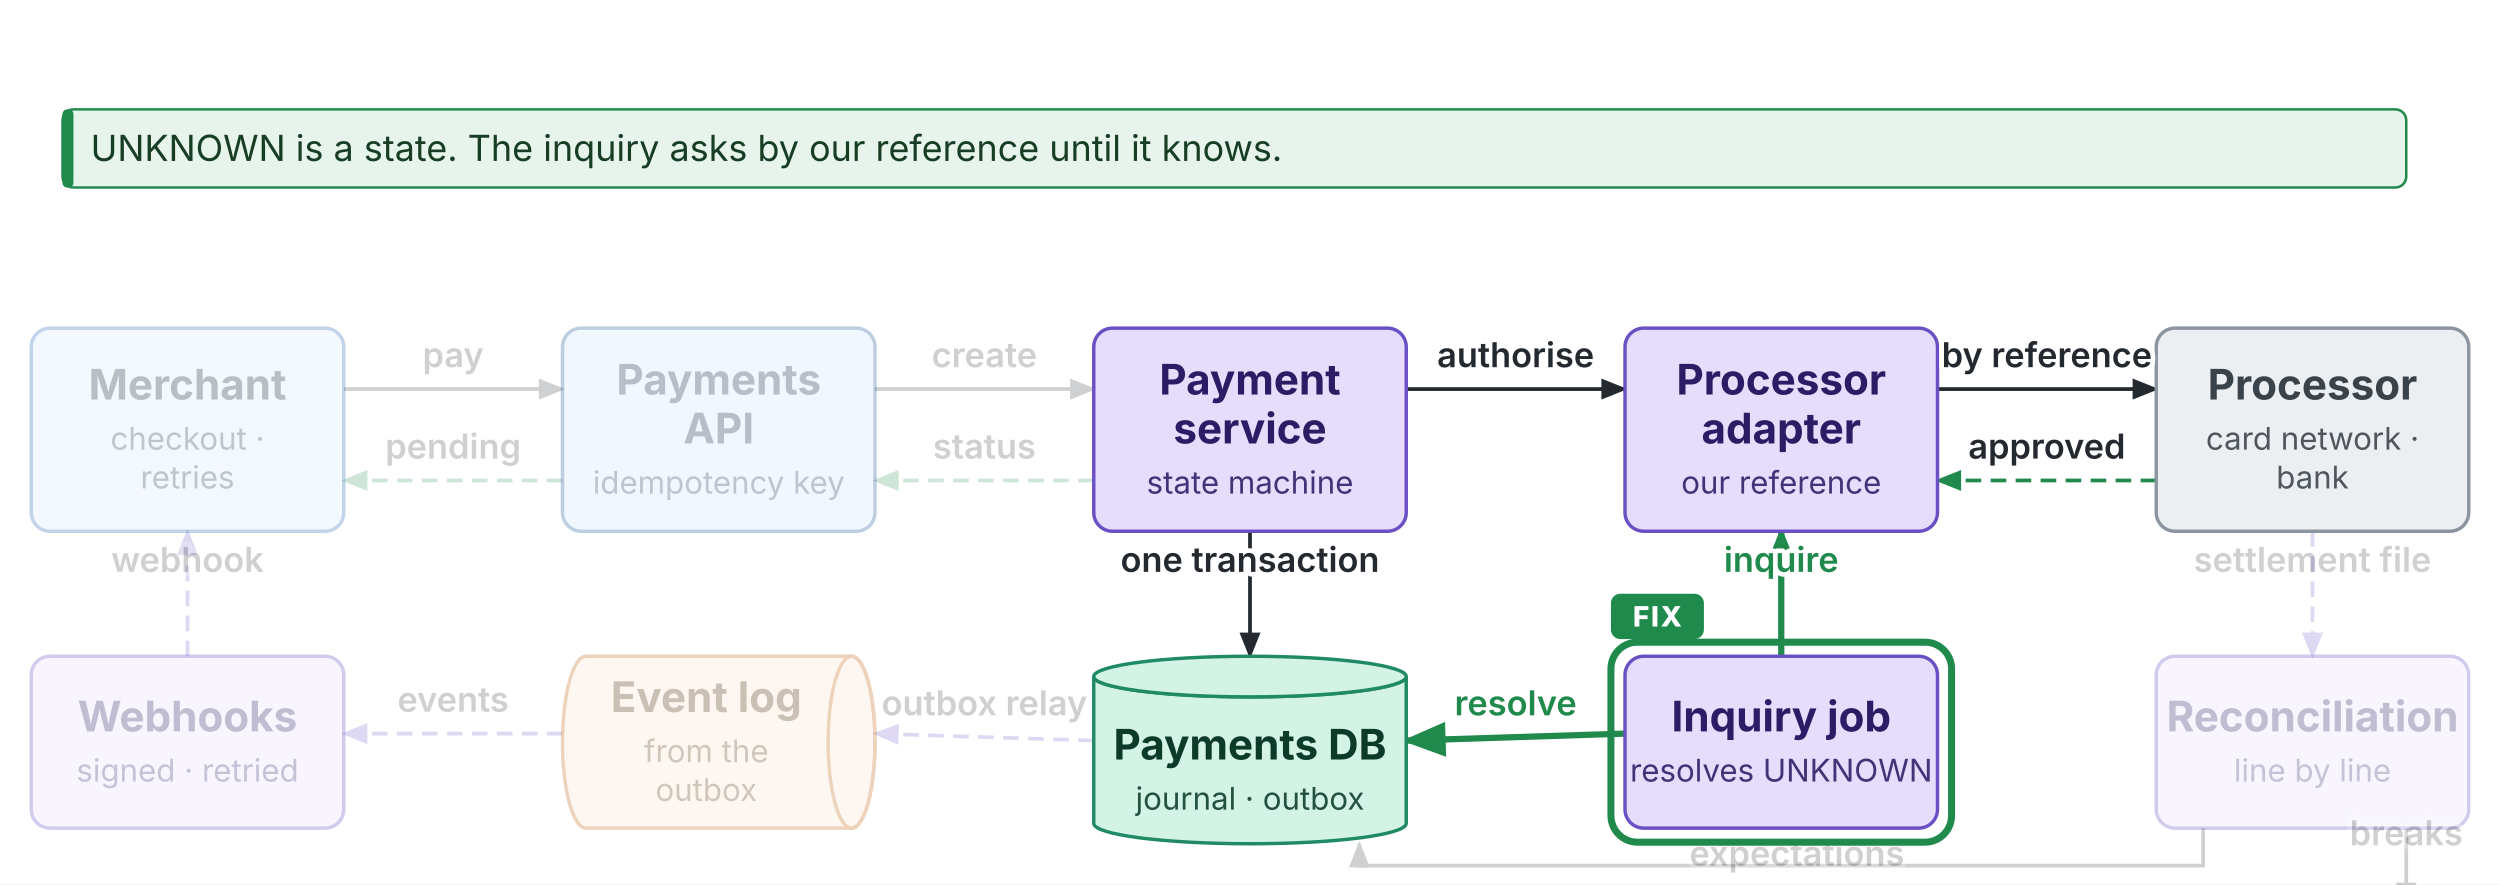
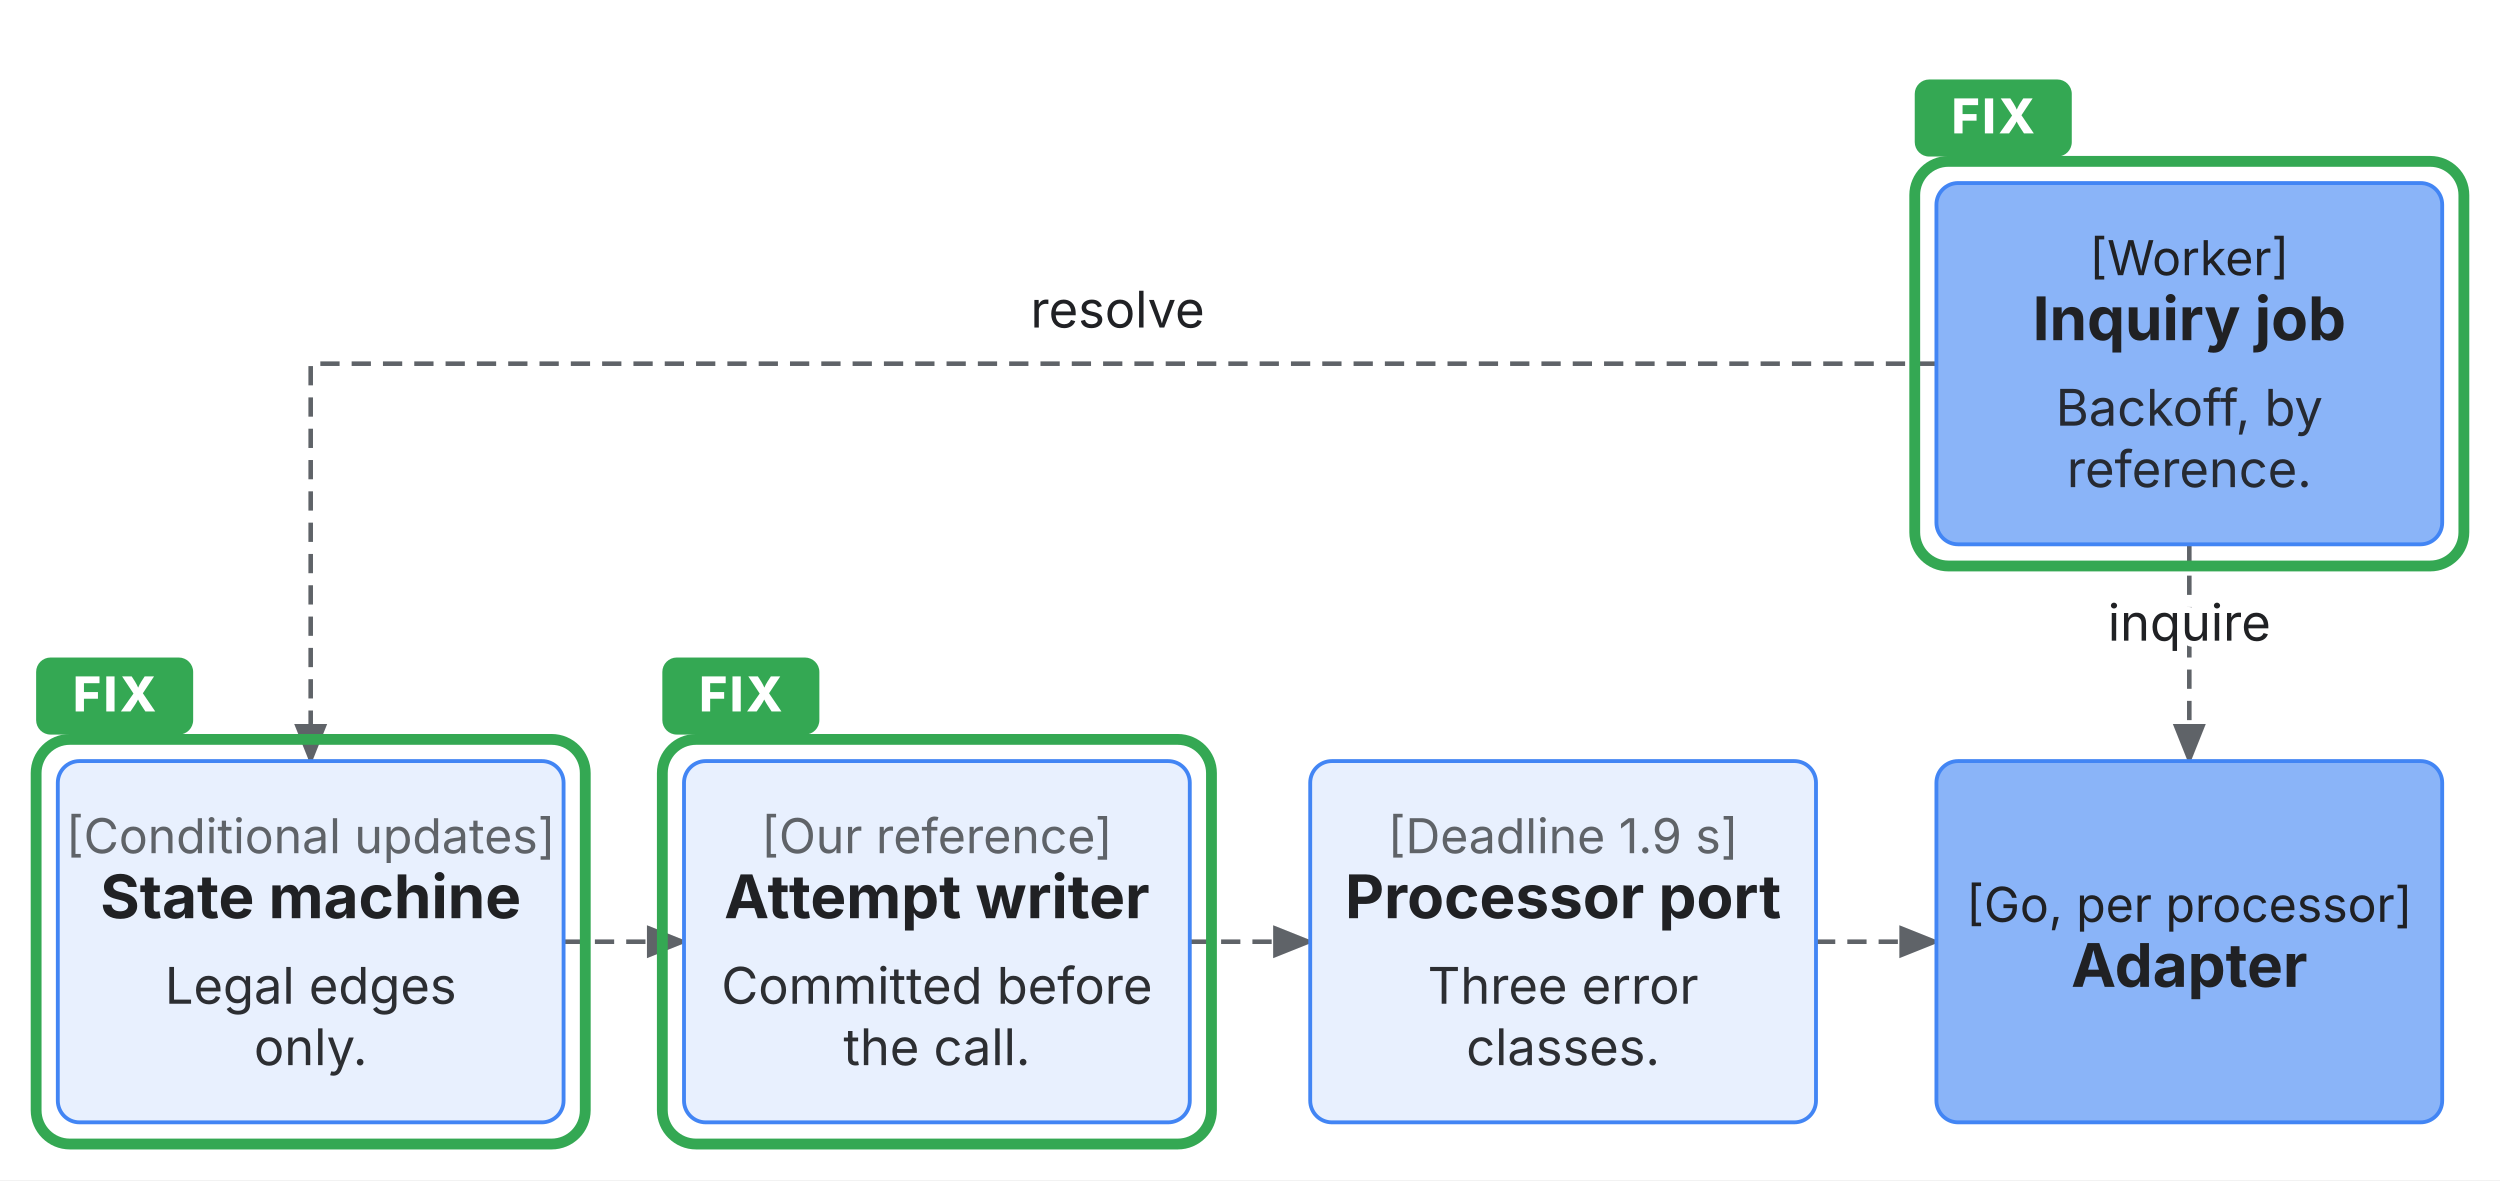
- <svg xmlns="http://www.w3.org/2000/svg" class="base" viewBox="0 0 1600 566" width="1600" height="566">
+ <svg xmlns="http://www.w3.org/2000/svg" class="c4" viewBox="536 14 1038 490" width="1038" height="490">
  <defs>
-     <marker id="bs-1f8a4c" viewBox="0 0 10 10" refX="9" refY="5" markerWidth="7" markerHeight="7" orient="auto">
-       <path d="M0,1 L10,5 L0,9 z" fill="#1f8a4c" />
+     <marker id="c4a" viewBox="0 0 10 10" refX="9" refY="5" markerWidth="9" markerHeight="9" orient="auto">
+       <path d="M0,1 L10,5 L0,9 z" fill="#5f6368" />
    </marker>
-     <marker id="bs-s-1f8a4c" viewBox="0 0 10 10" refX="1" refY="5" markerWidth="7" markerHeight="7" orient="auto">
-       <path d="M10,1 L0,5 L10,9 z" fill="#1f8a4c" />
+     <marker id="c4a-s" viewBox="0 0 10 10" refX="1" refY="5" markerWidth="9" markerHeight="9" orient="auto">
+       <path d="M10,1 L0,5 L10,9 z" fill="#5f6368" />
    </marker>
-     <marker id="bs-24292f" viewBox="0 0 10 10" refX="9" refY="5" markerWidth="7" markerHeight="7" orient="auto">
-       <path d="M0,1 L10,5 L0,9 z" fill="#24292f" />
-     </marker>
-     <marker id="bs-s-24292f" viewBox="0 0 10 10" refX="1" refY="5" markerWidth="7" markerHeight="7" orient="auto">
-       <path d="M10,1 L0,5 L10,9 z" fill="#24292f" />
-     </marker>
-     <marker id="bs-6b4fc4" viewBox="0 0 10 10" refX="9" refY="5" markerWidth="7" markerHeight="7" orient="auto">
-       <path d="M0,1 L10,5 L0,9 z" fill="#6b4fc4" />
-     </marker>
-     <marker id="bs-s-6b4fc4" viewBox="0 0 10 10" refX="1" refY="5" markerWidth="7" markerHeight="7" orient="auto">
-       <path d="M10,1 L0,5 L10,9 z" fill="#6b4fc4" />
+     <marker id="c4n" viewBox="0 0 10 10" refX="9" refY="5" markerWidth="7" markerHeight="7" orient="auto">
+       <path d="M0,1 L10,5 L0,9 z" fill="#202124" />
    </marker>
  </defs>
-   <rect width="1600" height="566" fill="#ffffff" />
-   <path d="M220.0,249.0 L360.0,249.0" fill="none" stroke="#24292f" stroke-width="2.4" marker-end="url(#bs-24292f)" opacity="0.22" />
-   <path d="M360.0,307.5 L220.0,307.5" fill="none" stroke="#1f8a4c" stroke-width="2.4" stroke-dasharray="10 6" marker-end="url(#bs-1f8a4c)" opacity="0.22" />
-   <path d="M560.0,249.0 L700.0,249.0" fill="none" stroke="#24292f" stroke-width="2.4" marker-end="url(#bs-24292f)" opacity="0.22" />
-   <path d="M700.0,307.5 L560.0,307.5" fill="none" stroke="#1f8a4c" stroke-width="2.4" stroke-dasharray="10 6" marker-end="url(#bs-1f8a4c)" opacity="0.22" />
-   <path d="M900.0,249.0 L1040.0,249.0" fill="none" stroke="#24292f" stroke-width="2.4" marker-end="url(#bs-24292f)" />
-   <path d="M1240.0,249.0 L1380.0,249.0" fill="none" stroke="#24292f" stroke-width="2.4" marker-end="url(#bs-24292f)" />
-   <path d="M1380.0,307.5 L1240.0,307.5" fill="none" stroke="#1f8a4c" stroke-width="2.4" stroke-dasharray="10 6" marker-end="url(#bs-1f8a4c)" />
-   <path d="M800.0,340.0 L800.0,420.0" fill="none" stroke="#24292f" stroke-width="2.4" marker-end="url(#bs-24292f)" />
-   <path d="M700.0,474.0 L560.0,469.5" fill="none" stroke="#6b4fc4" stroke-width="2.4" stroke-dasharray="10 6" marker-end="url(#bs-6b4fc4)" opacity="0.22" />
-   <path d="M360.0,469.5 L220.0,469.5" fill="none" stroke="#6b4fc4" stroke-width="2.4" stroke-dasharray="10 6" marker-end="url(#bs-6b4fc4)" opacity="0.22" />
-   <path d="M120.0,420.0 L120.0,340.0" fill="none" stroke="#6b4fc4" stroke-width="2.4" stroke-dasharray="10 6" marker-end="url(#bs-6b4fc4)" opacity="0.22" />
-   <path d="M1140.0,420.0 L1140.0,340.0" fill="none" stroke="#1f8a4c" stroke-width="4" marker-end="url(#bs-1f8a4c)" />
-   <path d="M1040.0,469.5 L900.0,474.0" fill="none" stroke="#1f8a4c" stroke-width="4" marker-end="url(#bs-1f8a4c)" />
-   <path d="M1480.0,340.0 L1480.0,420.0" fill="none" stroke="#6b4fc4" stroke-width="2.4" stroke-dasharray="10 6" marker-end="url(#bs-6b4fc4)" opacity="0.22" />
-   <path d="M1410.0,530.0 L1410.0,554.0 L870.0,554.0 L870.0,540.0" fill="none" stroke="#24292f" stroke-width="2.4" marker-end="url(#bs-24292f)" opacity="0.22" />
-   <path d="M1540.0,530.0 L1540.0,580.0" fill="none" stroke="#24292f" stroke-width="2.4" marker-end="url(#bs-24292f)" opacity="0.22" />
-   <g opacity="0.3">
-     <rect x="20" y="210" width="200" height="130" rx="12" fill="#dbeafe" stroke="#2f6fb5" stroke-width="2.2" />
-     <text x="120.0" y="255.7" text-anchor="middle" font-family="Inter, Helvetica, Arial, sans-serif" font-size="27" font-weight="700" fill="#0b2540">Merchant</text>
-     <text x="120.0" y="287.8" text-anchor="middle" font-family="Inter, Helvetica, Arial, sans-serif" font-size="20.0" fill="#0b2540" fill-opacity="0.88">checkout ·</text>
-     <text x="120.0" y="312.6" text-anchor="middle" font-family="Inter, Helvetica, Arial, sans-serif" font-size="20.0" fill="#0b2540" fill-opacity="0.88">retries</text>
+   <rect x="536" y="14" width="1038" height="490" fill="#ffffff" />
+   <g data-k="e:2">
+     <path d="M770.0,405.0 L820.0,405.0" fill="none" stroke="#5f6368" stroke-width="1.9" stroke-dasharray="8 5" marker-end="url(#c4a)" />
  </g>
-   <g opacity="0.3">
-     <rect x="360" y="210" width="200" height="130" rx="12" fill="#cfe3fb" stroke="#215a9a" stroke-width="2.2" />
-     <text x="460.0" y="252.5" text-anchor="middle" font-family="Inter, Helvetica, Arial, sans-serif" font-size="27" font-weight="700" fill="#0b2540">Payments</text>
-     <text x="460.0" y="283.8" text-anchor="middle" font-family="Inter, Helvetica, Arial, sans-serif" font-size="27" font-weight="700" fill="#0b2540">API</text>
-     <text x="460.0" y="315.9" text-anchor="middle" font-family="Inter, Helvetica, Arial, sans-serif" font-size="20.0" fill="#0b2540" fill-opacity="0.88">idempotency key</text>
+   <g data-k="e:3">
+     <path d="M1030.0,405.0 L1080.0,405.0" fill="none" stroke="#5f6368" stroke-width="1.9" stroke-dasharray="8 5" marker-end="url(#c4a)" />
  </g>
-   <rect x="700" y="210" width="200" height="130" rx="12" fill="#e6dcfb" stroke="#6b4fc4" stroke-width="2.2" />
-   <text x="800.0" y="252.5" text-anchor="middle" font-family="Inter, Helvetica, Arial, sans-serif" font-size="27" font-weight="700" fill="#2a1d66">Payment</text>
-   <text x="800.0" y="283.8" text-anchor="middle" font-family="Inter, Helvetica, Arial, sans-serif" font-size="27" font-weight="700" fill="#2a1d66">service</text>
-   <text x="800.0" y="315.9" text-anchor="middle" font-family="Inter, Helvetica, Arial, sans-serif" font-size="20.0" fill="#2a1d66" fill-opacity="0.88">state machine</text>
-   <rect x="1040" y="210" width="200" height="130" rx="12" fill="#e6dcfb" stroke="#6b4fc4" stroke-width="2.2" />
-   <text x="1140.0" y="252.5" text-anchor="middle" font-family="Inter, Helvetica, Arial, sans-serif" font-size="27" font-weight="700" fill="#2a1d66">Processor</text>
-   <text x="1140.0" y="283.8" text-anchor="middle" font-family="Inter, Helvetica, Arial, sans-serif" font-size="27" font-weight="700" fill="#2a1d66">adapter</text>
-   <text x="1140.0" y="315.9" text-anchor="middle" font-family="Inter, Helvetica, Arial, sans-serif" font-size="20.0" fill="#2a1d66" fill-opacity="0.88">our reference</text>
-   <rect x="1380" y="210" width="200" height="130" rx="12" fill="#eceff2" stroke="#8c959f" stroke-width="2.2" />
-   <text x="1480.0" y="255.7" text-anchor="middle" font-family="Inter, Helvetica, Arial, sans-serif" font-size="27" font-weight="700" fill="#3a424a">Processor</text>
-   <text x="1480.0" y="287.8" text-anchor="middle" font-family="Inter, Helvetica, Arial, sans-serif" font-size="20.0" fill="#3a424a" fill-opacity="0.88">card network ·</text>
-   <text x="1480.0" y="312.6" text-anchor="middle" font-family="Inter, Helvetica, Arial, sans-serif" font-size="20.0" fill="#3a424a" fill-opacity="0.88">bank</text>
-   <path d="M700,433 a100.0,13 0 0,0 200,0 v94 a100.0,13 0 0,1 -200,0 z" fill="#d3f3e6" stroke="#1f8a63" stroke-width="2.2" />
-   <ellipse cx="800.0" cy="433" rx="100.0" ry="13" fill="#d3f3e6" stroke="#1f8a63" stroke-width="2.2" />
-   <text x="800.0" y="486.1" text-anchor="middle" font-family="Inter, Helvetica, Arial, sans-serif" font-size="27" font-weight="700" fill="#0d3b2a">Payments DB</text>
-   <text x="800.0" y="518.2" text-anchor="middle" font-family="Inter, Helvetica, Arial, sans-serif" font-size="20.0" fill="#0d3b2a" fill-opacity="0.88">journal · outbox</text>
-   <g opacity="0.3">
-     <path d="M375,420 h170 a15,55.0 0 0,1 0,110 h-170 a15,55.0 0 0,1 0,-110 z" fill="#fde3cf" stroke="#c26a1b" stroke-width="2.2" />
-     <ellipse cx="545" cy="475.0" rx="15" ry="55.0" fill="none" stroke="#c26a1b" stroke-width="2.2" />
-     <text x="452.0" y="455.7" text-anchor="middle" font-family="Inter, Helvetica, Arial, sans-serif" font-size="27" font-weight="700" fill="#4f2a08">Event log</text>
-     <text x="452.0" y="487.8" text-anchor="middle" font-family="Inter, Helvetica, Arial, sans-serif" font-size="20.0" fill="#4f2a08" fill-opacity="0.88">from the</text>
-     <text x="452.0" y="512.6" text-anchor="middle" font-family="Inter, Helvetica, Arial, sans-serif" font-size="20.0" fill="#4f2a08" fill-opacity="0.88">outbox</text>
+   <g data-k="e:4">
+     <path d="M1290.0,405.0 L1340.0,405.0" fill="none" stroke="#5f6368" stroke-width="1.9" stroke-dasharray="8 5" marker-end="url(#c4a)" />
  </g>
-   <g opacity="0.3">
-     <rect x="20" y="420" width="200" height="110" rx="12" fill="#e6dcfb" stroke="#6b4fc4" stroke-width="2.2" />
-     <text x="120.0" y="468.1" text-anchor="middle" font-family="Inter, Helvetica, Arial, sans-serif" font-size="27" font-weight="700" fill="#2a1d66">Webhooks</text>
-     <text x="120.0" y="500.2" text-anchor="middle" font-family="Inter, Helvetica, Arial, sans-serif" font-size="20.0" fill="#2a1d66" fill-opacity="0.88">signed · retried</text>
+   <g data-k="e:9">
+     <path d="M1445.0,240.0 L1445.0,330.0" fill="none" stroke="#5f6368" stroke-width="1.9" stroke-dasharray="8 5" marker-end="url(#c4a)" />
+     <text x="1445.0" y="280.0" text-anchor="middle" font-family="Inter, Roboto, sans-serif" font-size="21.0" fill="#202124" font-style="normal" paint-order="stroke" stroke="#ffffff" stroke-width="5" stroke-linejoin="round">inquire</text>
  </g>
-   <rect x="1040" y="420" width="200" height="110" rx="12" fill="#e6dcfb" stroke="#6b4fc4" stroke-width="2.2" />
-   <text x="1140.0" y="468.1" text-anchor="middle" font-family="Inter, Helvetica, Arial, sans-serif" font-size="27" font-weight="700" fill="#2a1d66">Inquiry job</text>
-   <text x="1140.0" y="500.2" text-anchor="middle" font-family="Inter, Helvetica, Arial, sans-serif" font-size="20.0" fill="#2a1d66" fill-opacity="0.88">resolves UNKNOWN</text>
-   <g opacity="0.3">
-     <rect x="1380" y="420" width="200" height="110" rx="12" fill="#e6dcfb" stroke="#6b4fc4" stroke-width="2.2" />
-     <text x="1480.0" y="468.1" text-anchor="middle" font-family="Inter, Helvetica, Arial, sans-serif" font-size="27" font-weight="700" fill="#2a1d66">Reconciliation</text>
-     <text x="1480.0" y="500.2" text-anchor="middle" font-family="Inter, Helvetica, Arial, sans-serif" font-size="20.0" fill="#2a1d66" fill-opacity="0.88">line by line</text>
+   <g data-k="e:10">
+     <path d="M1340.0,165.0 L665.0,165.0 L665.0,330.0" fill="none" stroke="#5f6368" stroke-width="1.9" stroke-dasharray="8 5" marker-end="url(#c4a)" />
+     <text x="1000.0" y="150.0" text-anchor="middle" font-family="Inter, Roboto, sans-serif" font-size="21.0" fill="#202124" font-style="normal" paint-order="stroke" stroke="#ffffff" stroke-width="5" stroke-linejoin="round">resolve</text>
  </g>
-   <g opacity="0.3">
-     <rect x="1380" y="580" width="200" height="96" rx="12" fill="#dbeafe" stroke="#2f6fb5" stroke-width="2.2" />
-     <text x="1480.0" y="621.1" text-anchor="middle" font-family="Inter, Helvetica, Arial, sans-serif" font-size="27" font-weight="700" fill="#0b2540">Finance ops</text>
-     <text x="1480.0" y="653.2" text-anchor="middle" font-family="Inter, Helvetica, Arial, sans-serif" font-size="20.0" fill="#0b2540" fill-opacity="0.88">owned breaks</text>
+   <g data-k="n:sm">
+     <rect x="560" y="330" width="210" height="150" rx="9" fill="#e8f0fe" stroke="#4285f4" stroke-width="1.6" />
+     <text x="665.0" y="368.25" text-anchor="middle" font-family="Inter, Roboto, sans-serif" font-size="20.0" fill="#5f6368">[Conditional updates]</text>
+     <text x="665.0" y="395.25" text-anchor="middle" font-family="Inter, Roboto, sans-serif" font-size="25" font-weight="700" fill="#202124">State machine</text>
+     <text x="665.0" y="430.75" text-anchor="middle" font-family="Inter, Roboto, sans-serif" font-size="21.0" fill="#202124" fill-opacity="0.93">Legal edges</text>
+     <text x="665.0" y="456.25" text-anchor="middle" font-family="Inter, Roboto, sans-serif" font-size="21.0" fill="#202124" fill-opacity="0.93">only.</text>
  </g>
-   <text x="290.0" y="235.0" text-anchor="middle" font-family="Inter, Helvetica, Arial, sans-serif" font-size="22" font-weight="600" fill="#24292f" paint-order="stroke" stroke="#ffffff" stroke-width="6" stroke-linejoin="round" opacity="0.22">pay</text>
-   <text x="290.0" y="293.5" text-anchor="middle" font-family="Inter, Helvetica, Arial, sans-serif" font-size="22" font-weight="600" fill="#24292f" paint-order="stroke" stroke="#ffffff" stroke-width="6" stroke-linejoin="round" opacity="0.22">pending</text>
-   <text x="630.0" y="235.0" text-anchor="middle" font-family="Inter, Helvetica, Arial, sans-serif" font-size="22" font-weight="600" fill="#24292f" paint-order="stroke" stroke="#ffffff" stroke-width="6" stroke-linejoin="round" opacity="0.22">create</text>
-   <text x="630.0" y="293.5" text-anchor="middle" font-family="Inter, Helvetica, Arial, sans-serif" font-size="22" font-weight="600" fill="#24292f" paint-order="stroke" stroke="#ffffff" stroke-width="6" stroke-linejoin="round" opacity="0.22">status</text>
-   <text x="970.0" y="235.0" text-anchor="middle" font-family="Inter, Helvetica, Arial, sans-serif" font-size="22" font-weight="600" fill="#24292f" paint-order="stroke" stroke="#ffffff" stroke-width="6" stroke-linejoin="round">authorise</text>
-   <text x="1310.0" y="235.0" text-anchor="middle" font-family="Inter, Helvetica, Arial, sans-serif" font-size="22" font-weight="600" fill="#24292f" paint-order="stroke" stroke="#ffffff" stroke-width="6" stroke-linejoin="round">by reference</text>
-   <text x="1310.0" y="293.5" text-anchor="middle" font-family="Inter, Helvetica, Arial, sans-serif" font-size="22" font-weight="600" fill="#24292f" paint-order="stroke" stroke="#ffffff" stroke-width="6" stroke-linejoin="round">approved</text>
-   <text x="800.0" y="366.0" text-anchor="middle" font-family="Inter, Helvetica, Arial, sans-serif" font-size="22" font-weight="600" fill="#24292f" paint-order="stroke" stroke="#ffffff" stroke-width="6" stroke-linejoin="round">one transaction</text>
-   <text x="630.0" y="457.8" text-anchor="middle" font-family="Inter, Helvetica, Arial, sans-serif" font-size="22" font-weight="600" fill="#24292f" paint-order="stroke" stroke="#ffffff" stroke-width="6" stroke-linejoin="round" opacity="0.22">outbox relay</text>
-   <text x="290.0" y="455.5" text-anchor="middle" font-family="Inter, Helvetica, Arial, sans-serif" font-size="22" font-weight="600" fill="#24292f" paint-order="stroke" stroke="#ffffff" stroke-width="6" stroke-linejoin="round" opacity="0.22">events</text>
-   <text x="120.0" y="366.0" text-anchor="middle" font-family="Inter, Helvetica, Arial, sans-serif" font-size="22" font-weight="600" fill="#24292f" paint-order="stroke" stroke="#ffffff" stroke-width="6" stroke-linejoin="round" opacity="0.22">webhook</text>
-   <text x="1140.0" y="366.0" text-anchor="middle" font-family="Inter, Helvetica, Arial, sans-serif" font-size="22" font-weight="600" fill="#1f8a4c" paint-order="stroke" stroke="#ffffff" stroke-width="6" stroke-linejoin="round">inquire</text>
-   <text x="970.0" y="457.8" text-anchor="middle" font-family="Inter, Helvetica, Arial, sans-serif" font-size="22" font-weight="600" fill="#1f8a4c" paint-order="stroke" stroke="#ffffff" stroke-width="6" stroke-linejoin="round">resolve</text>
-   <text x="1480.0" y="366.0" text-anchor="middle" font-family="Inter, Helvetica, Arial, sans-serif" font-size="22" font-weight="600" fill="#24292f" paint-order="stroke" stroke="#ffffff" stroke-width="6" stroke-linejoin="round" opacity="0.22">settlement file</text>
-   <text x="1150.0" y="554.0" text-anchor="middle" font-family="Inter, Helvetica, Arial, sans-serif" font-size="22" font-weight="600" fill="#24292f" paint-order="stroke" stroke="#ffffff" stroke-width="6" stroke-linejoin="round" opacity="0.22">expectations</text>
-   <text x="1540.0" y="541.0" text-anchor="middle" font-family="Inter, Helvetica, Arial, sans-serif" font-size="22" font-weight="600" fill="#24292f" paint-order="stroke" stroke="#ffffff" stroke-width="6" stroke-linejoin="round" opacity="0.22">breaks</text>
-   <rect x="1031" y="411" width="218" height="128" rx="17" fill="none" stroke="#1f8a4c" stroke-width="4.5" />
-   <rect x="1031" y="380" width="59.5" height="29" rx="6" fill="#1f8a4c" />
-   <text x="1060.75" y="401" text-anchor="middle" font-family="Inter, Helvetica, Arial, sans-serif" font-size="18" font-weight="800" letter-spacing="1" fill="#ffffff">FIX</text>
-   <rect x="40" y="70" width="1500" height="50" rx="7" fill="#e7f4ec" stroke="#1f8a4c" stroke-width="1.6" />
-   <rect x="40" y="70" width="7" height="50" rx="3" fill="#1f8a4c" />
-   <text x="58" y="103" font-family="Inter, Helvetica, Arial, sans-serif" font-size="23" fill="#173d24">UNKNOWN is a state. The inquiry asks by our reference until it knows.</text>
+   <g data-k="n:att">
+     <rect x="820" y="330" width="210" height="150" rx="9" fill="#e8f0fe" stroke="#4285f4" stroke-width="1.6" />
+     <text x="925.0" y="368.25" text-anchor="middle" font-family="Inter, Roboto, sans-serif" font-size="20.0" fill="#5f6368">[Our reference]</text>
+     <text x="925.0" y="395.25" text-anchor="middle" font-family="Inter, Roboto, sans-serif" font-size="25" font-weight="700" fill="#202124">Attempt writer</text>
+     <text x="925.0" y="430.75" text-anchor="middle" font-family="Inter, Roboto, sans-serif" font-size="21.0" fill="#202124" fill-opacity="0.93">Committed before</text>
+     <text x="925.0" y="456.25" text-anchor="middle" font-family="Inter, Roboto, sans-serif" font-size="21.0" fill="#202124" fill-opacity="0.93">the call.</text>
+   </g>
+   <g data-k="n:port">
+     <rect x="1080" y="330" width="210" height="150" rx="9" fill="#e8f0fe" stroke="#4285f4" stroke-width="1.6" />
+     <text x="1185.0" y="368.25" text-anchor="middle" font-family="Inter, Roboto, sans-serif" font-size="20.0" fill="#5f6368">[Deadline 1.9 s]</text>
+     <text x="1185.0" y="395.25" text-anchor="middle" font-family="Inter, Roboto, sans-serif" font-size="25" font-weight="700" fill="#202124">Processor port</text>
+     <text x="1185.0" y="430.75" text-anchor="middle" font-family="Inter, Roboto, sans-serif" font-size="21.0" fill="#202124" fill-opacity="0.93">Three error</text>
+     <text x="1185.0" y="456.25" text-anchor="middle" font-family="Inter, Roboto, sans-serif" font-size="21.0" fill="#202124" fill-opacity="0.93">classes.</text>
+   </g>
+   <g data-k="n:adp">
+     <rect x="1340" y="330" width="210" height="150" rx="9" fill="#8ab4f8" stroke="#4285f4" stroke-width="1.6" />
+     <text x="1445.0" y="396.75" text-anchor="middle" font-family="Inter, Roboto, sans-serif" font-size="20.0" fill="#202124">[Go, per processor]</text>
+     <text x="1445.0" y="423.75" text-anchor="middle" font-family="Inter, Roboto, sans-serif" font-size="25" font-weight="700" fill="#202124">Adapter</text>
+   </g>
+   <g data-k="n:inq">
+     <rect x="1340" y="90" width="210" height="150" rx="9" fill="#8ab4f8" stroke="#4285f4" stroke-width="1.6" />
+     <text x="1445.0" y="128.25" text-anchor="middle" font-family="Inter, Roboto, sans-serif" font-size="20.0" fill="#202124">[Worker]</text>
+     <text x="1445.0" y="155.25" text-anchor="middle" font-family="Inter, Roboto, sans-serif" font-size="25" font-weight="700" fill="#202124">Inquiry job</text>
+     <text x="1445.0" y="190.75" text-anchor="middle" font-family="Inter, Roboto, sans-serif" font-size="21.0" fill="#202124" fill-opacity="0.93">Backoff, by</text>
+     <text x="1445.0" y="216.25" text-anchor="middle" font-family="Inter, Roboto, sans-serif" font-size="21.0" fill="#202124" fill-opacity="0.93">reference.</text>
+   </g>
+   <g data-k="m:sm">
+     <rect x="551" y="321" width="228" height="168" rx="14" fill="none" stroke="#34a853" stroke-width="4.5" />
+     <rect x="551" y="287.0" width="65.2" height="32.0" rx="6" fill="#34a853" />
+     <text x="583.6" y="309.4" text-anchor="middle" font-family="Inter, Roboto, sans-serif" font-size="20" font-weight="800" letter-spacing="1" fill="#ffffff">FIX</text>
+   </g>
+   <g data-k="m:att">
+     <rect x="811" y="321" width="228" height="168" rx="14" fill="none" stroke="#34a853" stroke-width="4.5" />
+     <rect x="811" y="287.0" width="65.2" height="32.0" rx="6" fill="#34a853" />
+     <text x="843.6" y="309.4" text-anchor="middle" font-family="Inter, Roboto, sans-serif" font-size="20" font-weight="800" letter-spacing="1" fill="#ffffff">FIX</text>
+   </g>
+   <g data-k="m:inq">
+     <rect x="1331" y="81" width="228" height="168" rx="14" fill="none" stroke="#34a853" stroke-width="4.5" />
+     <rect x="1331" y="47.0" width="65.2" height="32.0" rx="6" fill="#34a853" />
+     <text x="1363.6" y="69.4" text-anchor="middle" font-family="Inter, Roboto, sans-serif" font-size="20" font-weight="800" letter-spacing="1" fill="#ffffff">FIX</text>
+   </g>
</svg>
